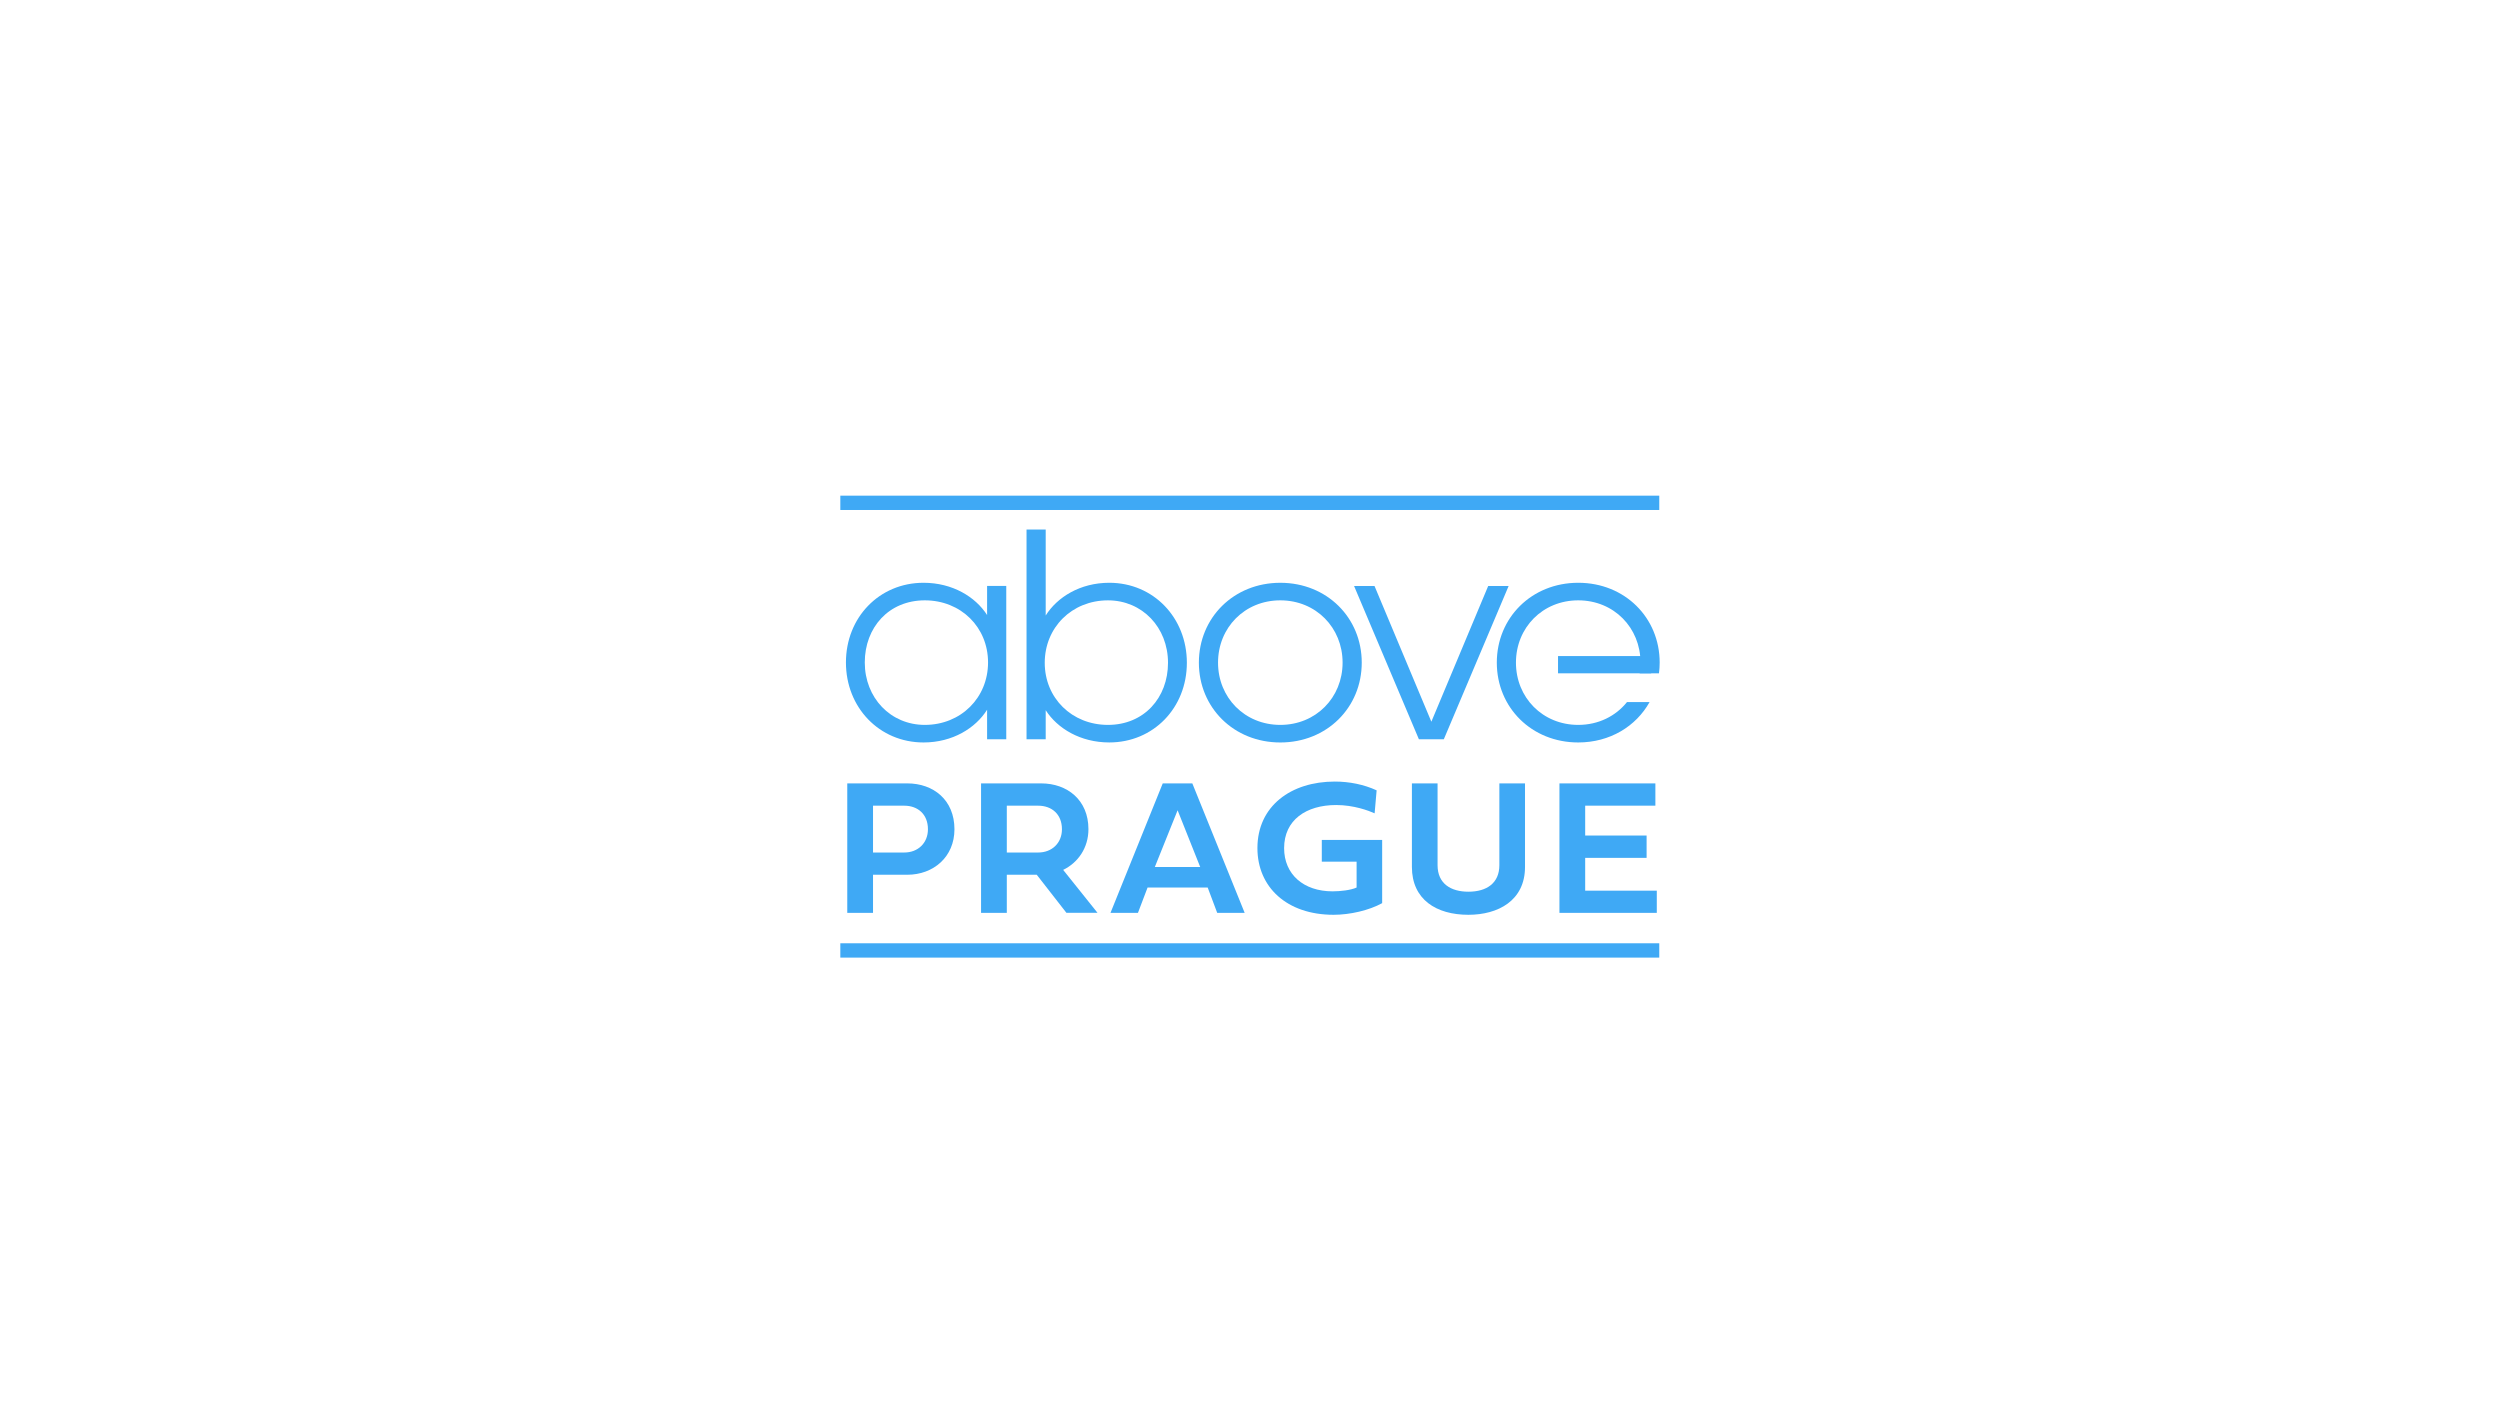
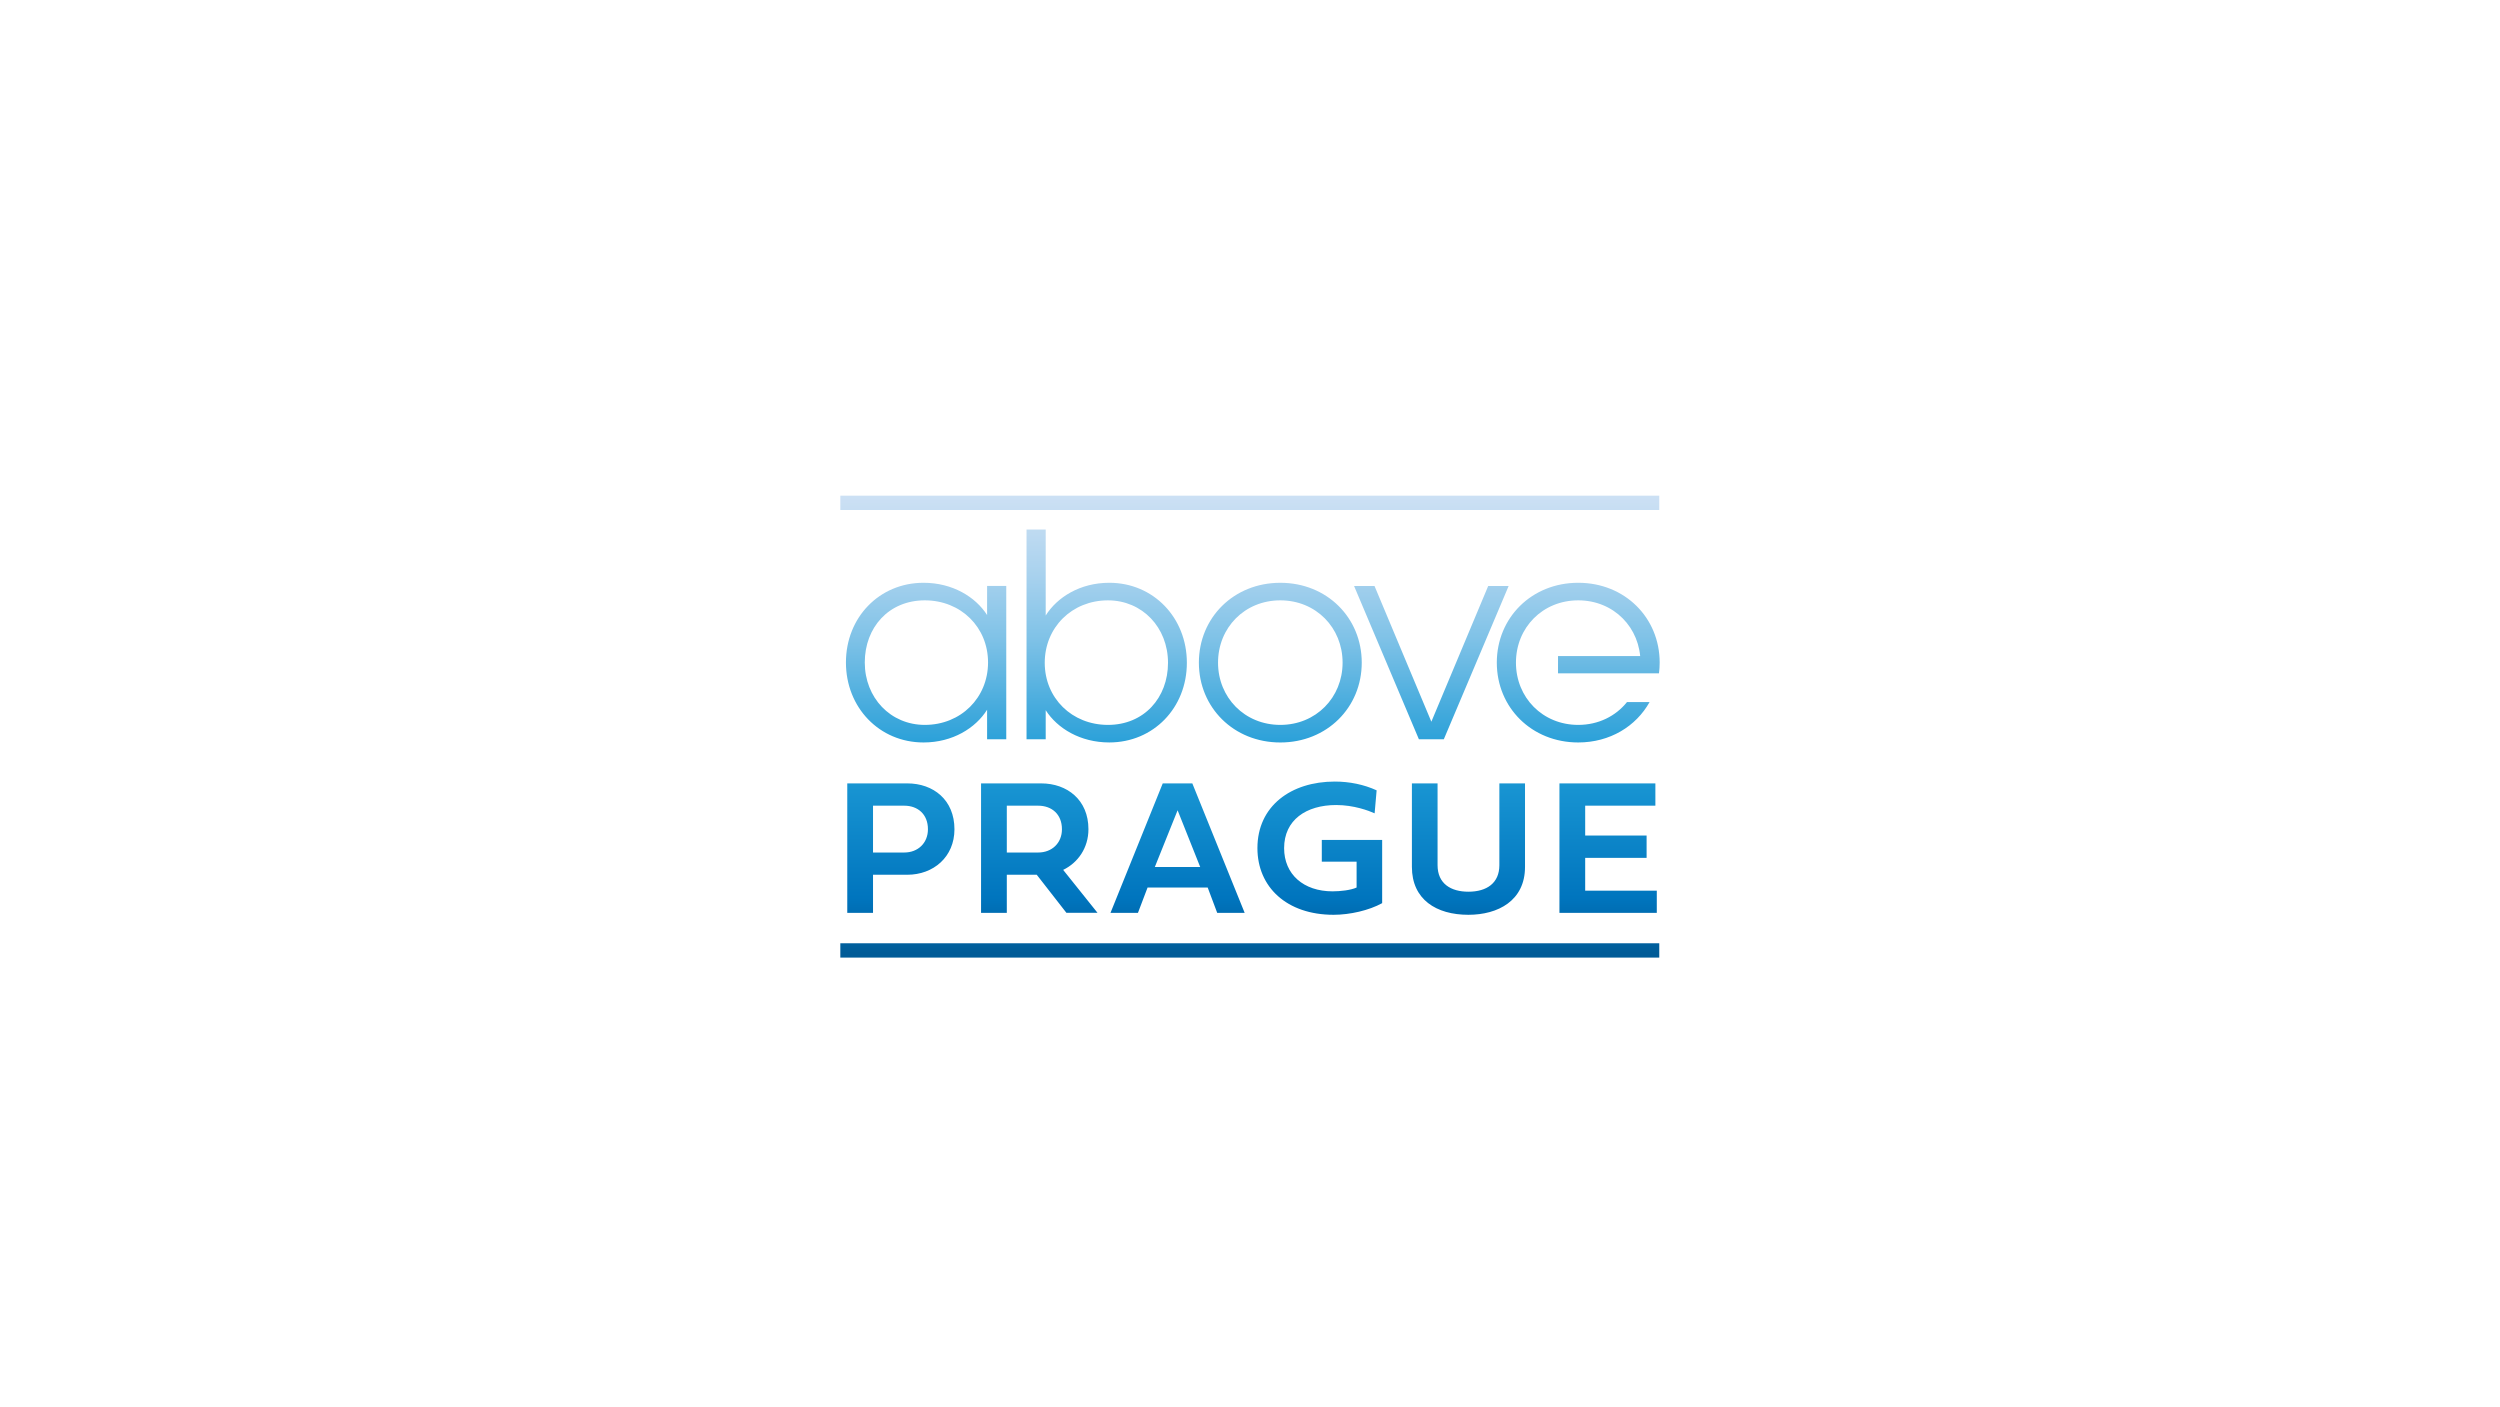
<svg xmlns="http://www.w3.org/2000/svg" id="Vrstva_1" version="1.1" viewBox="0 0 1920 1080">
  <defs>
    <style>
      .st0 {
-         fill: #3fa9f5;
+         fill: url(#Obloha);
      }
    </style>
+     <linearGradient id="Obloha" x1="960" y1="380.67" x2="960" y2="735.44" gradientUnits="userSpaceOnUse">
+       <stop offset="0" stop-color="#cce0f4" />
+       <stop offset=".06" stop-color="#c2dcf2" />
+       <stop offset=".17" stop-color="#a9d2ee" />
+       <stop offset=".31" stop-color="#7fc2e7" />
+       <stop offset=".46" stop-color="#46abdd" />
+       <stop offset=".57" stop-color="#1e9cd7" />
+       <stop offset=".87" stop-color="#0075be" />
+       <stop offset=".99" stop-color="#005b97" />
+     </linearGradient>
  </defs>
-   <g>
-     <path class="st0" d="M772.81,567.76h-14.72v-22.69c-8.83,14.1-26.49,25.14-48.81,25.14-33.97,0-59.6-26.86-59.6-61.44s25.63-61.2,59.6-61.2c22.2,0,39.86,10.79,48.81,24.77v-22.32h14.72v117.73ZM664.15,508.77c0,27.1,19.74,47.95,46.11,47.95,27.72,0,48.56-20.85,48.56-47.95s-20.85-47.71-48.56-47.71-46.11,20.85-46.11,47.71Z" />
-     <path class="st0" d="M788.38,567.76v-161.1h14.72v66.05c8.83-14.1,26.49-25.14,48.81-25.14,33.97,0,59.6,26.86,59.6,61.44s-25.63,61.19-59.6,61.19c-22.2,0-39.86-10.79-48.81-24.77v22.32h-14.72ZM897.03,509.02c0-27.1-19.74-47.95-46.11-47.95-27.72,0-48.56,20.85-48.56,47.95s20.85,47.7,48.56,47.7,46.11-20.85,46.11-47.7Z" />
-     <path class="st0" d="M983.28,447.58c35.81,0,62.54,26.86,62.54,61.32s-26.73,61.32-62.54,61.32-62.54-26.86-62.54-61.32,26.73-61.32,62.54-61.32ZM983.28,556.72c27.35,0,47.83-20.97,47.83-47.83s-20.48-47.83-47.83-47.83-47.83,20.97-47.83,47.83,20.48,47.83,47.83,47.83Z" />
-     <path class="st0" d="M1108.84,567.76h-19.13l-49.79-117.73h15.7l43.66,104.24,43.66-104.24h15.7l-49.79,117.73Z" />
-     <g>
-       <path class="st0" d="M670.48,671.8v29.3h-19.78v-99.46h46.07c20.07,0,36.25,12.67,36.25,35.23,0,21.31-16.19,34.94-36.25,34.94h-26.29ZM670.48,618.77v35.96h24.02c10.47,0,18.16-7.25,18.16-17.87,0-11.57-7.84-18.09-18.16-18.09h-24.02Z" />
-       <path class="st0" d="M796.23,671.8h-23v29.3h-19.78v-99.46h46.14c20.07,0,36.33,12.74,36.33,35.16,0,14.43-8.06,25.78-19.41,31.27l26.37,32.96h-23.88l-22.78-29.22ZM773.23,618.77v35.96h24.1c10.55,0,18.24-7.25,18.24-17.87,0-11.57-7.84-18.09-18.24-18.09h-24.1Z" />
-       <path class="st0" d="M927.48,681.61h-46.14l-7.4,19.48h-21.09l40.14-99.46h22.71l40.21,99.46h-21.09l-7.32-19.48ZM886.9,665.87h34.86l-17.36-43.58-17.5,43.58Z" />
-       <path class="st0" d="M1041.87,661.76h-26.73v-16.7h46.36v48.56c-10.11,5.57-24.76,8.94-37.28,8.94-36.04,0-58.52-21.31-58.52-51.2,0-32.37,25.85-51.12,59.4-51.12,11.28,0,22.41,2.27,32.15,6.74l-1.54,17.65c-4.39-1.98-15.89-6.37-29.52-6.37-23.07,0-39.99,11.5-39.99,33.11,0,20.14,14.94,33.18,37.21,33.18,6.01,0,13.99-.88,18.46-2.93v-19.85Z" />
-       <path class="st0" d="M1084.35,601.63h19.7v62.84c0,14.21,10.25,20.36,23.66,20.36,14.28,0,23.8-6.74,23.8-20.36v-62.84h19.7v64.16c0,25.93-20.73,36.77-43.51,36.77-24.61,0-43.36-11.72-43.36-36.77v-64.16Z" />
-       <path class="st0" d="M1272.43,701.09h-74.78v-99.46h73.68v17.14h-53.91v22.92h47.17v17.14h-47.17v25.2h55v17.07Z" />
-     </g>
-     <rect class="st0" x="1225.72" y="474.7" width="13.25" height="71.56" transform="translate(1742.826 -721.8615) rotate(90)" />
-     <path class="st0" d="M1249.53,539.19c-8.61,10.76-21.92,17.53-37.45,17.53-27.35,0-47.83-20.97-47.83-47.83s20.48-47.83,47.83-47.83,47.83,20.97,47.83,47.83c0,2.81-.24,5.55-.67,8.21h14.85c.34-2.68.54-5.42.54-8.21,0-34.46-26.73-61.32-62.54-61.32s-62.54,26.86-62.54,61.32,26.73,61.32,62.54,61.32c24.27,0,44.35-12.34,54.79-31.02h-17.34Z" />
-   </g>
-   <rect class="st0" x="645.37" y="380.67" width="628.95" height="11" />
-   <rect class="st0" x="645.37" y="724.44" width="628.95" height="11" />
+   <path class="st0" d="M772.81,567.76h-14.72v-22.69c-8.83,14.1-26.49,25.14-48.81,25.14-33.97,0-59.6-26.86-59.6-61.44s25.63-61.2,59.6-61.2c22.2,0,39.86,10.79,48.81,24.77v-22.32h14.72v117.73ZM664.15,508.77c0,27.1,19.74,47.95,46.11,47.95,27.72,0,48.56-20.85,48.56-47.95s-20.85-47.71-48.56-47.71-46.11,20.85-46.11,47.71ZM788.38,567.76v-161.1h14.72v66.05c8.83-14.1,26.49-25.14,48.81-25.14,33.97,0,59.6,26.86,59.6,61.44s-25.63,61.19-59.6,61.19c-22.2,0-39.86-10.79-48.81-24.77v22.32h-14.72ZM897.03,509.02c0-27.1-19.74-47.95-46.11-47.95-27.72,0-48.56,20.85-48.56,47.95s20.85,47.7,48.56,47.7,46.11-20.85,46.11-47.7ZM983.28,447.58c35.81,0,62.54,26.86,62.54,61.32s-26.73,61.32-62.54,61.32-62.54-26.86-62.54-61.32,26.73-61.32,62.54-61.32ZM983.28,556.72c27.35,0,47.83-20.97,47.83-47.83s-20.48-47.83-47.83-47.83-47.83,20.97-47.83,47.83,20.48,47.83,47.83,47.83ZM1108.84,567.76h-19.13l-49.79-117.73h15.7l43.66,104.24,43.66-104.24h15.7l-49.79,117.73ZM670.48,671.8v29.3h-19.78v-99.46h46.07c20.07,0,36.25,12.67,36.25,35.23,0,21.31-16.19,34.94-36.25,34.94h-26.29ZM670.48,618.77v35.96h24.02c10.47,0,18.16-7.25,18.16-17.87,0-11.57-7.84-18.09-18.16-18.09h-24.02ZM796.23,671.8h-23v29.3h-19.78v-99.46h46.14c20.07,0,36.33,12.74,36.33,35.16,0,14.43-8.06,25.78-19.41,31.27l26.37,32.96h-23.88l-22.78-29.22ZM773.23,618.77v35.96h24.1c10.55,0,18.24-7.25,18.24-17.87,0-11.57-7.84-18.09-18.24-18.09h-24.1ZM927.48,681.61h-46.14l-7.4,19.48h-21.09l40.14-99.46h22.71l40.21,99.46h-21.09l-7.32-19.48ZM886.9,665.87h34.86l-17.36-43.58-17.5,43.58ZM1041.87,661.76h-26.73v-16.7h46.36v48.56c-10.11,5.57-24.76,8.94-37.28,8.94-36.04,0-58.52-21.31-58.52-51.2,0-32.37,25.85-51.12,59.4-51.12,11.28,0,22.41,2.27,32.15,6.74l-1.54,17.65c-4.39-1.98-15.89-6.37-29.52-6.37-23.07,0-39.99,11.5-39.99,33.11,0,20.14,14.94,33.18,37.21,33.18,6.01,0,13.99-.88,18.46-2.93v-19.85ZM1084.35,601.63h19.7v62.84c0,14.21,10.25,20.36,23.66,20.36,14.28,0,23.8-6.74,23.8-20.36v-62.84h19.7v64.16c0,25.93-20.73,36.77-43.51,36.77-24.61,0-43.36-11.72-43.36-36.77v-64.16ZM1272.43,701.09h-74.78v-99.46h73.68v17.14h-53.91v22.92h47.17v17.14h-47.17v25.2h55v17.07ZM1268.12,517.11v-13.25h-71.56v13.25h71.56ZM1249.53,539.19c-8.61,10.76-21.92,17.53-37.45,17.53-27.35,0-47.83-20.97-47.83-47.83s20.48-47.83,47.83-47.83,47.83,20.97,47.83,47.83c0,2.81-.24,5.55-.67,8.21h14.85c.34-2.68.54-5.42.54-8.21,0-34.46-26.73-61.32-62.54-61.32s-62.54,26.86-62.54,61.32,26.73,61.32,62.54,61.32c24.27,0,44.35-12.34,54.79-31.02h-17.34ZM1274.32,380.67h-628.95v11h628.95v-11ZM1274.32,724.44h-628.95v11h628.95v-11Z" />
</svg>
